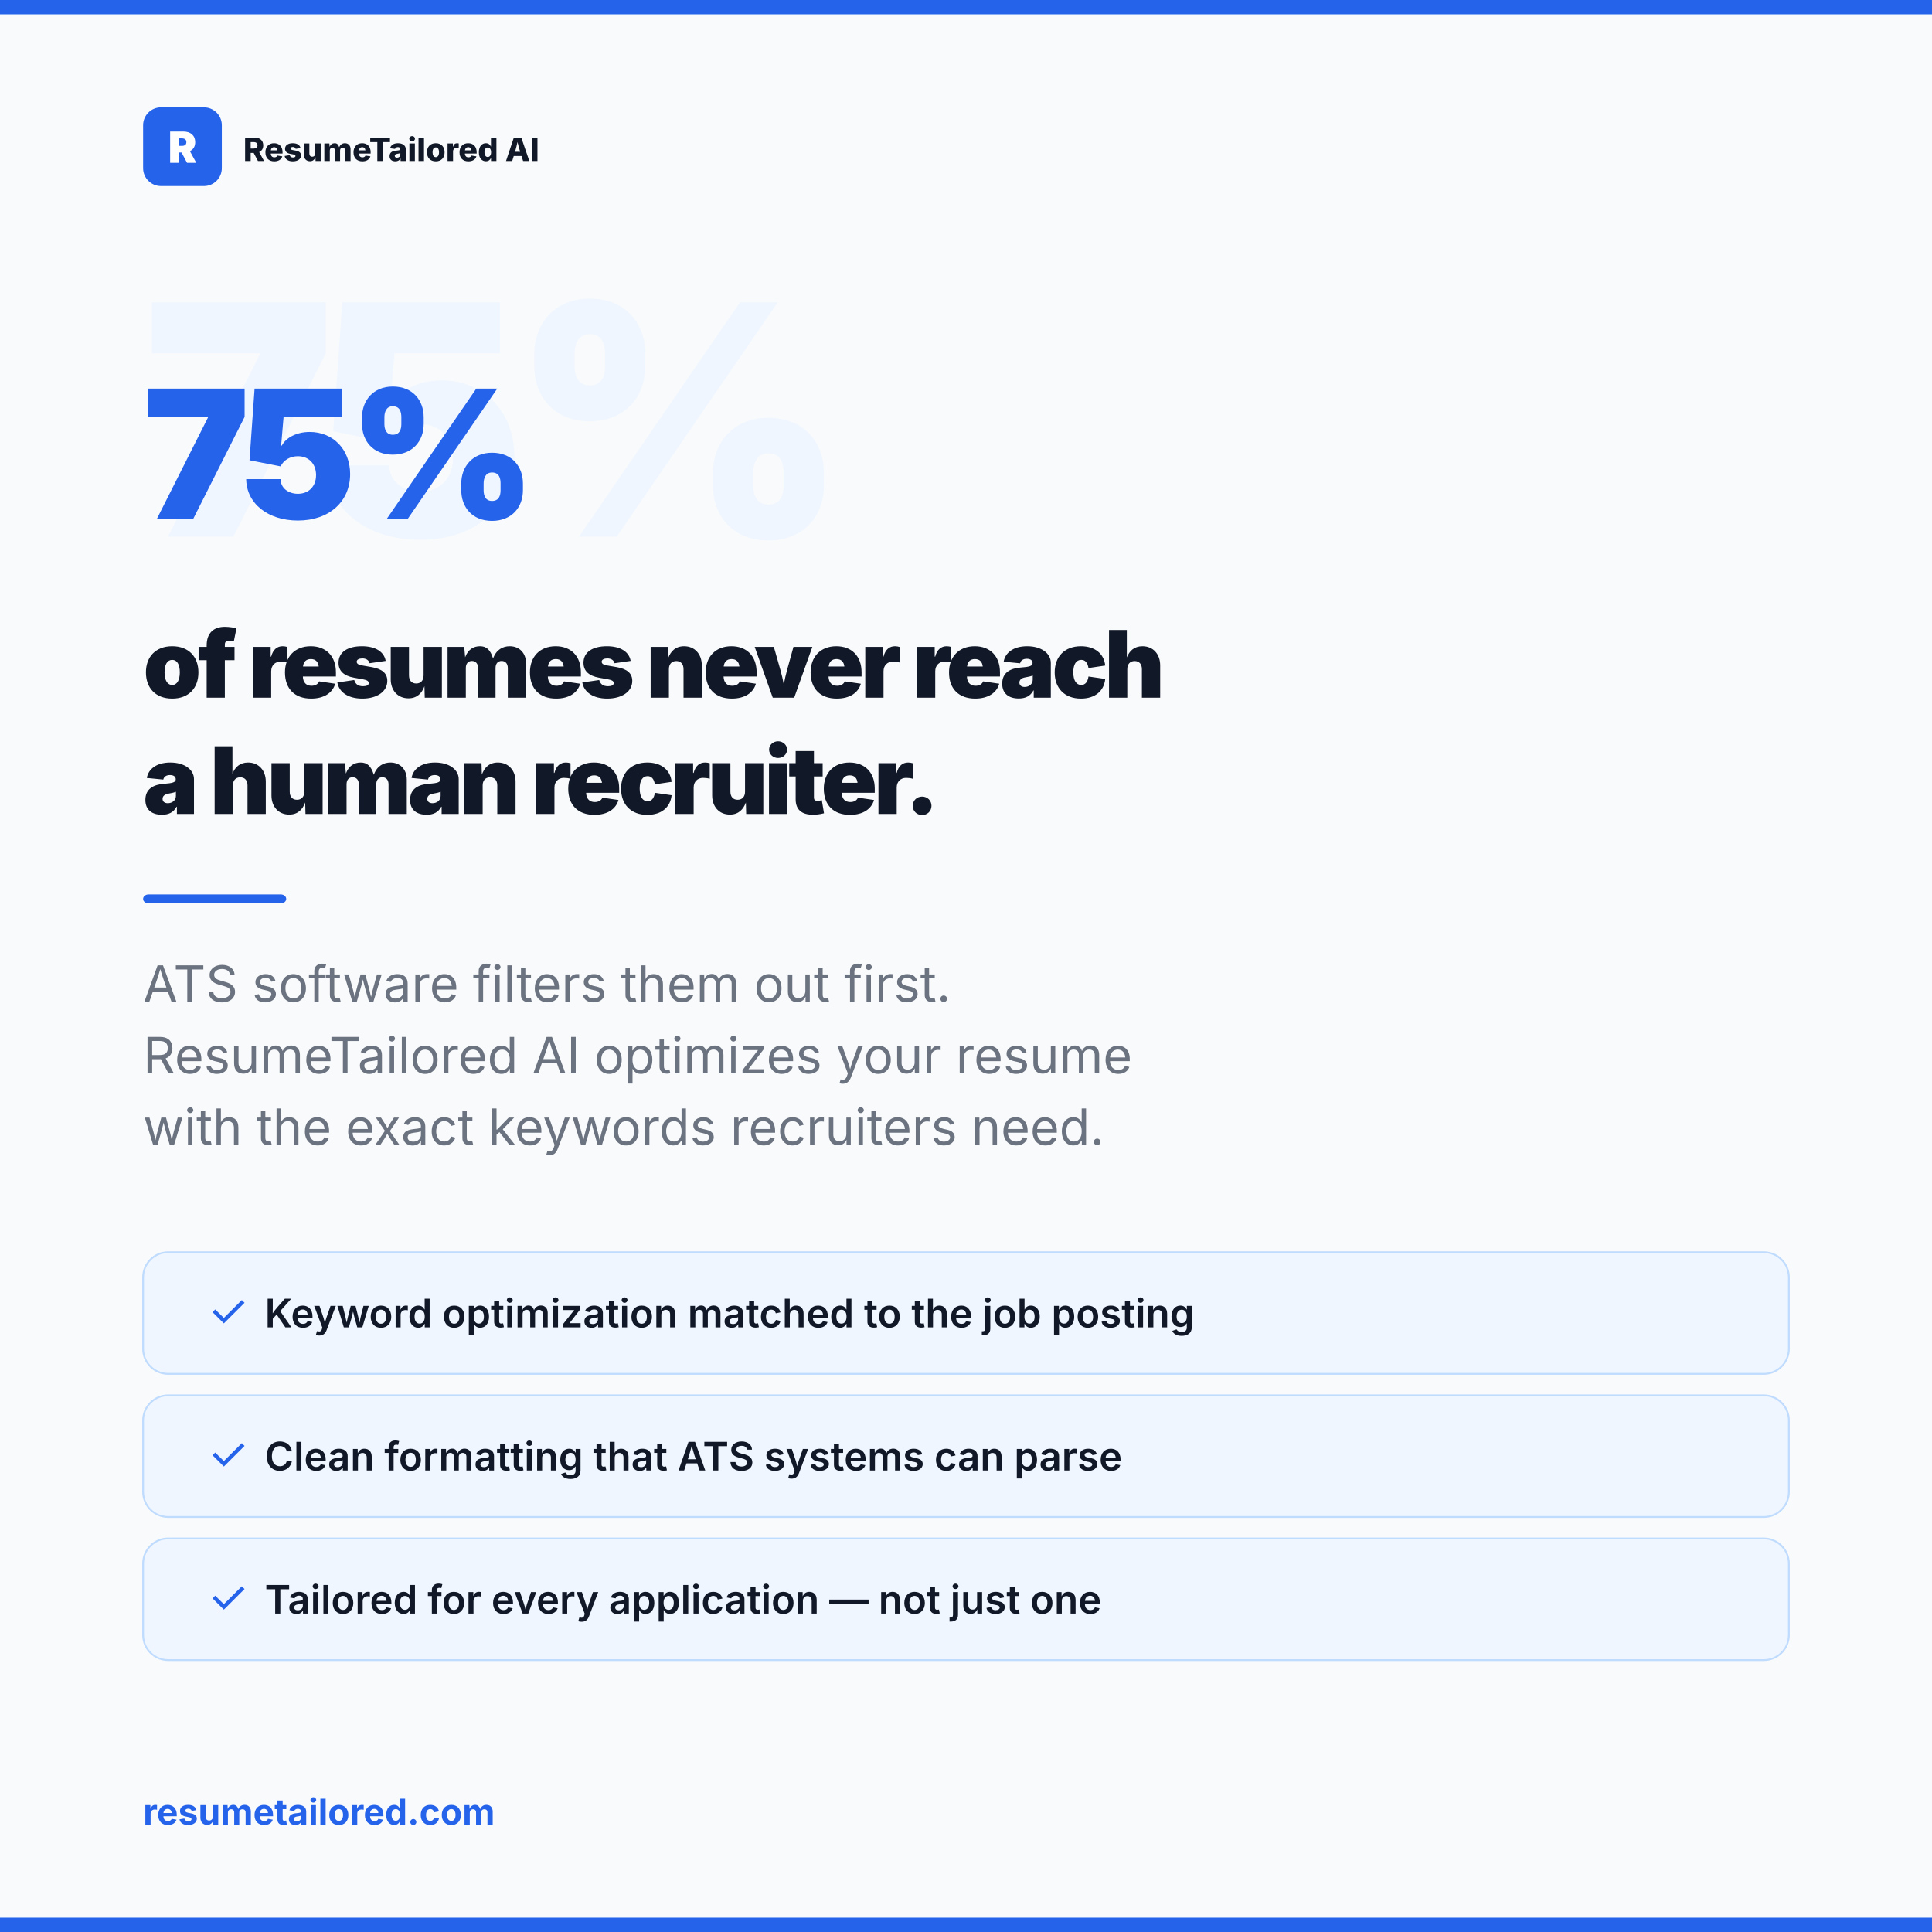
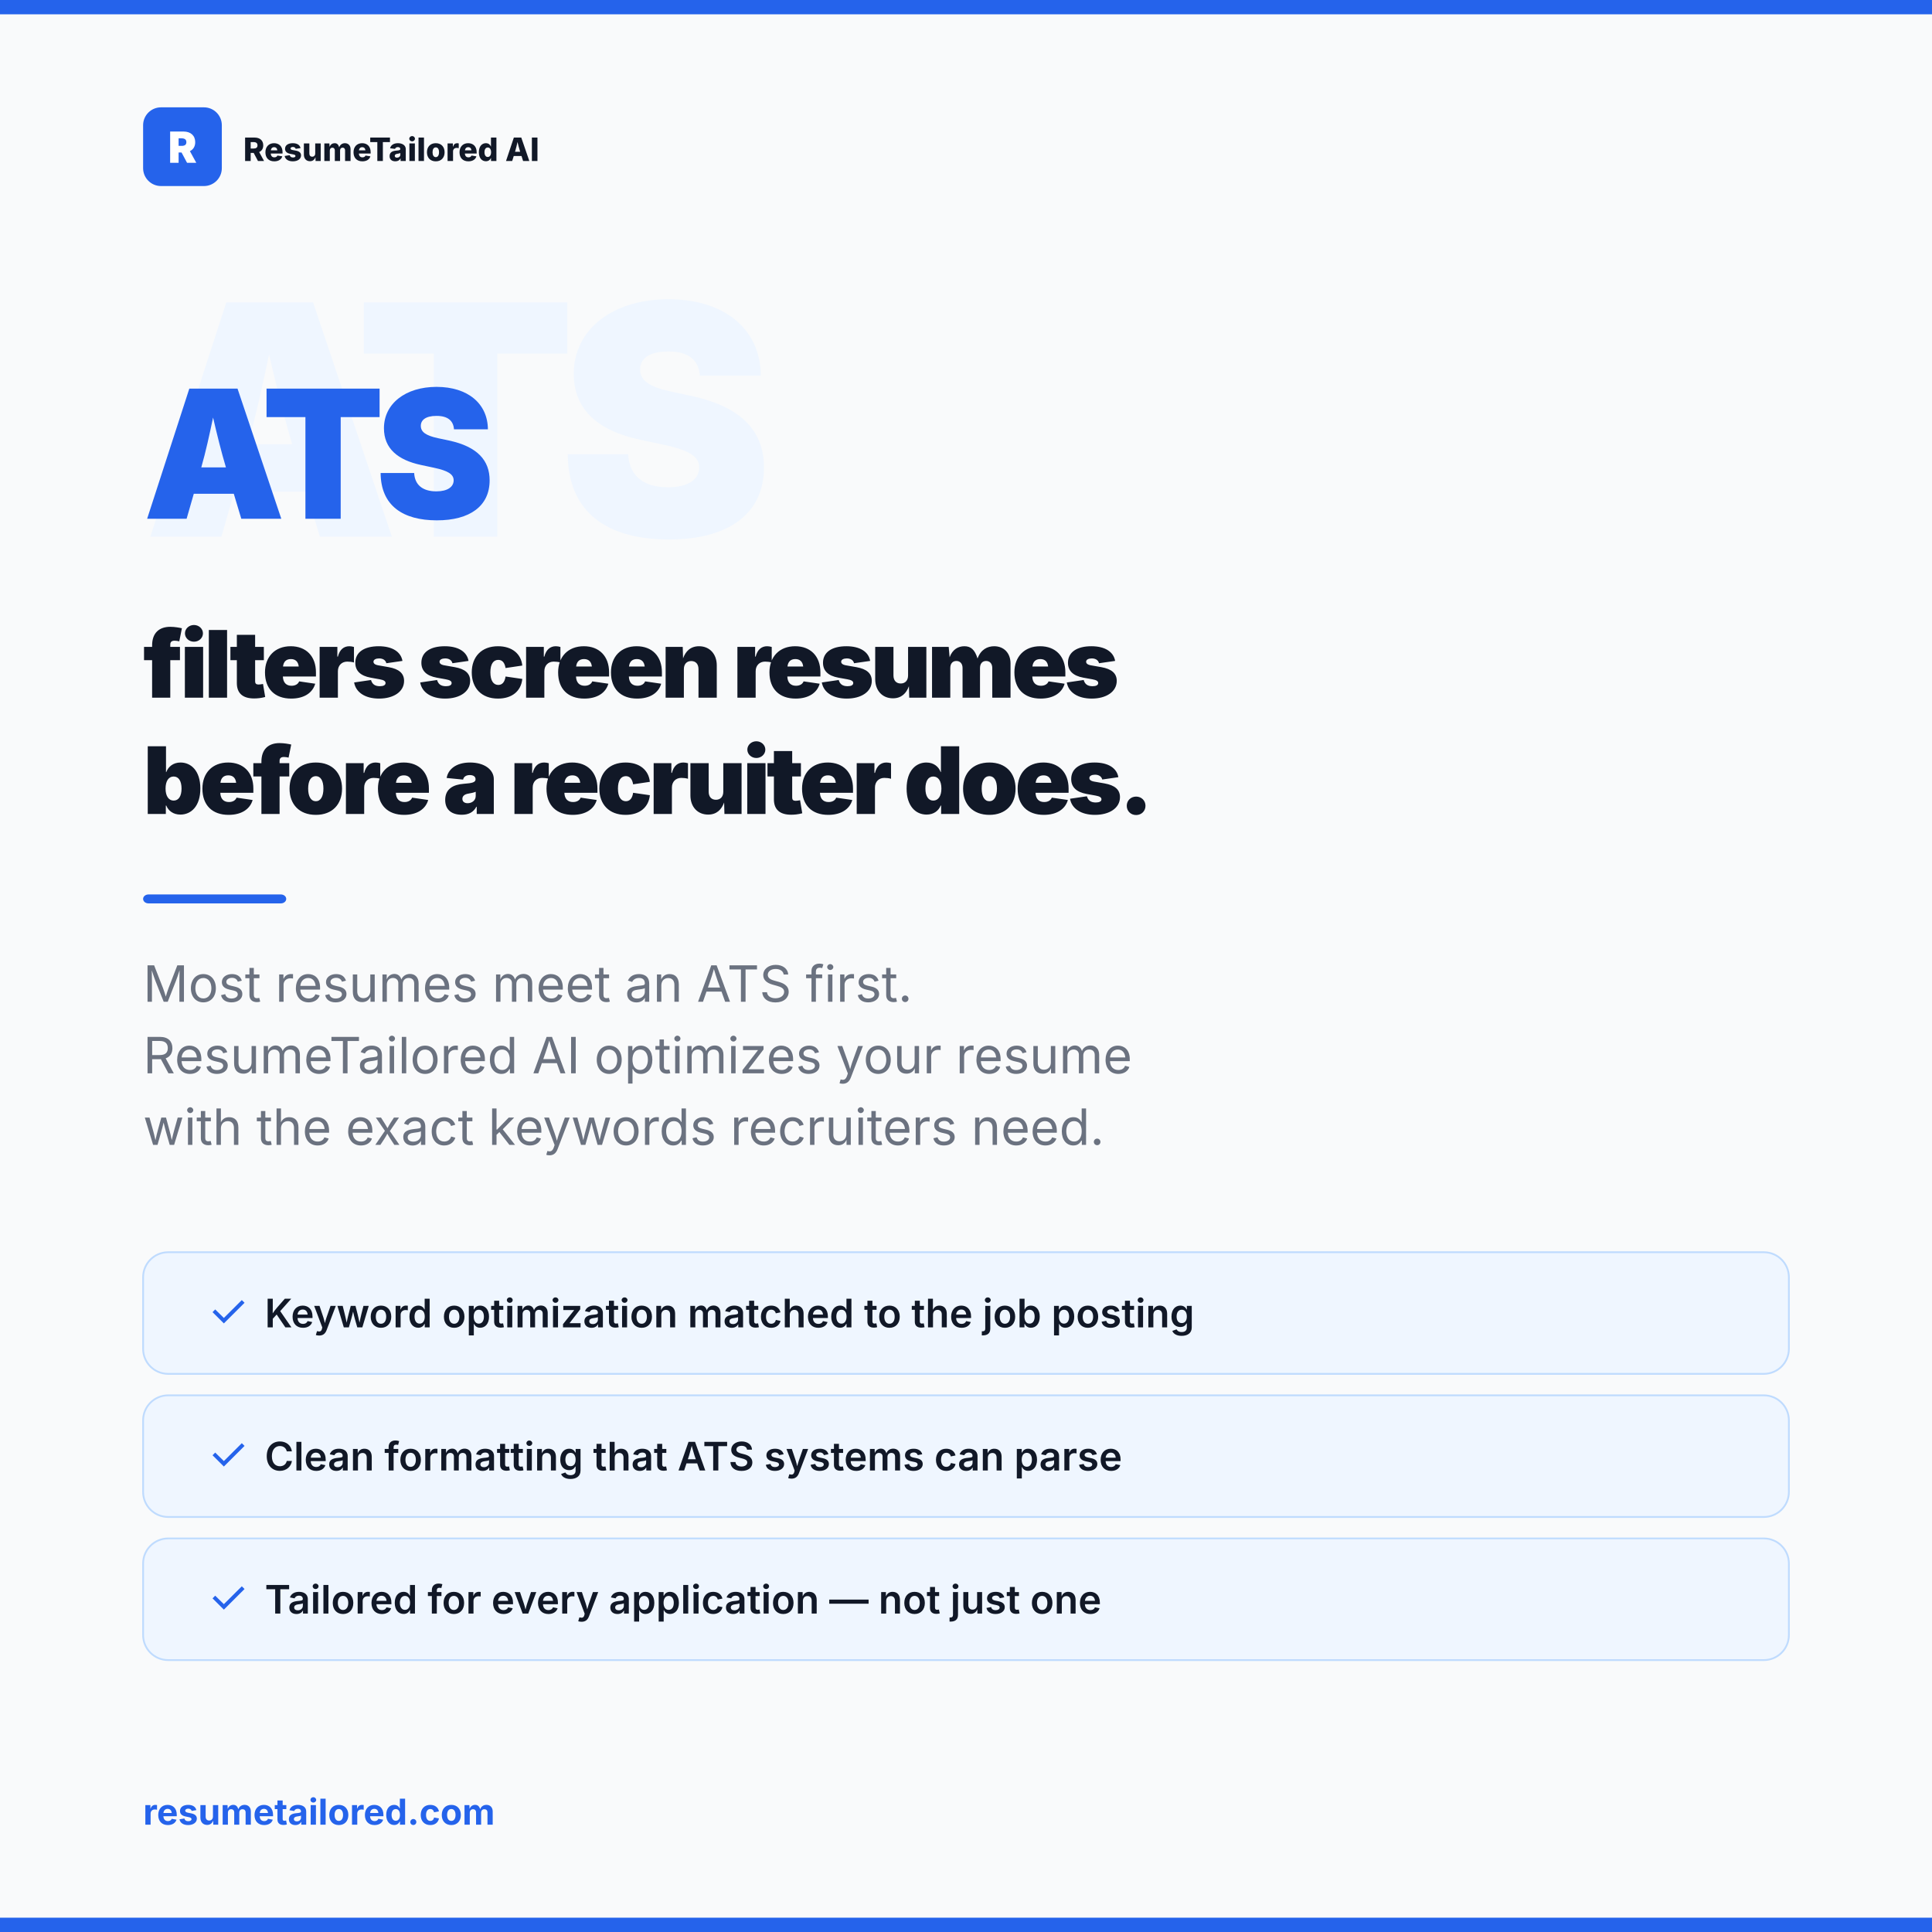
<svg xmlns="http://www.w3.org/2000/svg" viewBox="0 0 1080 1080" width="1080" height="1080">
  <rect width="1080" height="1080" fill="#f9fafb" />
  <rect width="1080" height="8" fill="#2563eb" />
  <rect x="80" y="60" width="44" height="44" rx="10" fill="#2563eb" />
  <text x="102" y="91" font-family="'Inter',Arial,sans-serif" font-weight="900" font-size="24" fill="white" text-anchor="middle">R</text>
  <text x="136" y="90" font-family="'Inter',Arial,sans-serif" font-weight="800" font-size="18" fill="#111827">ResumeTailored AI</text>
-   <text x="80" y="300" font-family="'Inter',Arial,sans-serif" font-weight="900" font-size="180" fill="#eff6ff" letter-spacing="-8">75%</text>
-   <text x="80" y="290" font-family="'Inter',Arial,sans-serif" font-weight="900" font-size="100" fill="#2563eb" letter-spacing="-4">75%</text>
-   <text x="80" y="390" font-family="'Inter',Arial,sans-serif" font-weight="900" font-size="52" fill="#111827" letter-spacing="-2">of resumes never reach</text>
-   <text x="80" y="455" font-family="'Inter',Arial,sans-serif" font-weight="900" font-size="52" fill="#111827" letter-spacing="-2">a human recruiter.</text>
+   <text x="80" y="300" font-family="'Inter',Arial,sans-serif" font-weight="900" font-size="180" fill="#eff6ff" letter-spacing="-8">ATS</text>
+   <text x="80" y="290" font-family="'Inter',Arial,sans-serif" font-weight="900" font-size="100" fill="#2563eb" letter-spacing="-4">ATS</text>
+   <text x="80" y="390" font-family="'Inter',Arial,sans-serif" font-weight="900" font-size="52" fill="#111827" letter-spacing="-2">filters screen resumes</text>
+   <text x="80" y="455" font-family="'Inter',Arial,sans-serif" font-weight="900" font-size="52" fill="#111827" letter-spacing="-2">before a recruiter does.</text>
  <rect x="80" y="500" width="80" height="5" rx="3" fill="#2563eb" />
-   <text x="80" y="560" font-family="'Inter',Arial,sans-serif" font-size="28" fill="#6b7280">ATS software filters them out first.</text>
+   <text x="80" y="560" font-family="'Inter',Arial,sans-serif" font-size="28" fill="#6b7280">Most resumes meet an ATS first.</text>
  <text x="80" y="600" font-family="'Inter',Arial,sans-serif" font-size="28" fill="#6b7280">ResumeTailored AI optimizes your resume</text>
  <text x="80" y="640" font-family="'Inter',Arial,sans-serif" font-size="28" fill="#6b7280">with the exact keywords recruiters need.</text>
  <rect x="80" y="700" width="920" height="68" rx="14" fill="#eff6ff" stroke="#bfdbfe" stroke-width="1" />
  <text x="116" y="742" font-family="'Inter',Arial,sans-serif" font-size="26" fill="#2563eb">✓</text>
  <text x="148" y="742" font-family="'Inter',Arial,sans-serif" font-weight="600" font-size="22" fill="#111827">Keyword optimization matched to the job posting</text>
  <rect x="80" y="780" width="920" height="68" rx="14" fill="#eff6ff" stroke="#bfdbfe" stroke-width="1" />
  <text x="116" y="822" font-family="'Inter',Arial,sans-serif" font-size="26" fill="#2563eb">✓</text>
  <text x="148" y="822" font-family="'Inter',Arial,sans-serif" font-weight="600" font-size="22" fill="#111827">Clean formatting that ATS systems can parse</text>
  <rect x="80" y="860" width="920" height="68" rx="14" fill="#eff6ff" stroke="#bfdbfe" stroke-width="1" />
  <text x="116" y="902" font-family="'Inter',Arial,sans-serif" font-size="26" fill="#2563eb">✓</text>
  <text x="148" y="902" font-family="'Inter',Arial,sans-serif" font-weight="600" font-size="22" fill="#111827">Tailored for every application — not just one</text>
  <text x="80" y="1020" font-family="'Inter',Arial,sans-serif" font-weight="700" font-size="20" fill="#2563eb">resumetailored.com</text>
  <rect x="0" y="1072" width="1080" height="8" fill="#2563eb" />
</svg>
